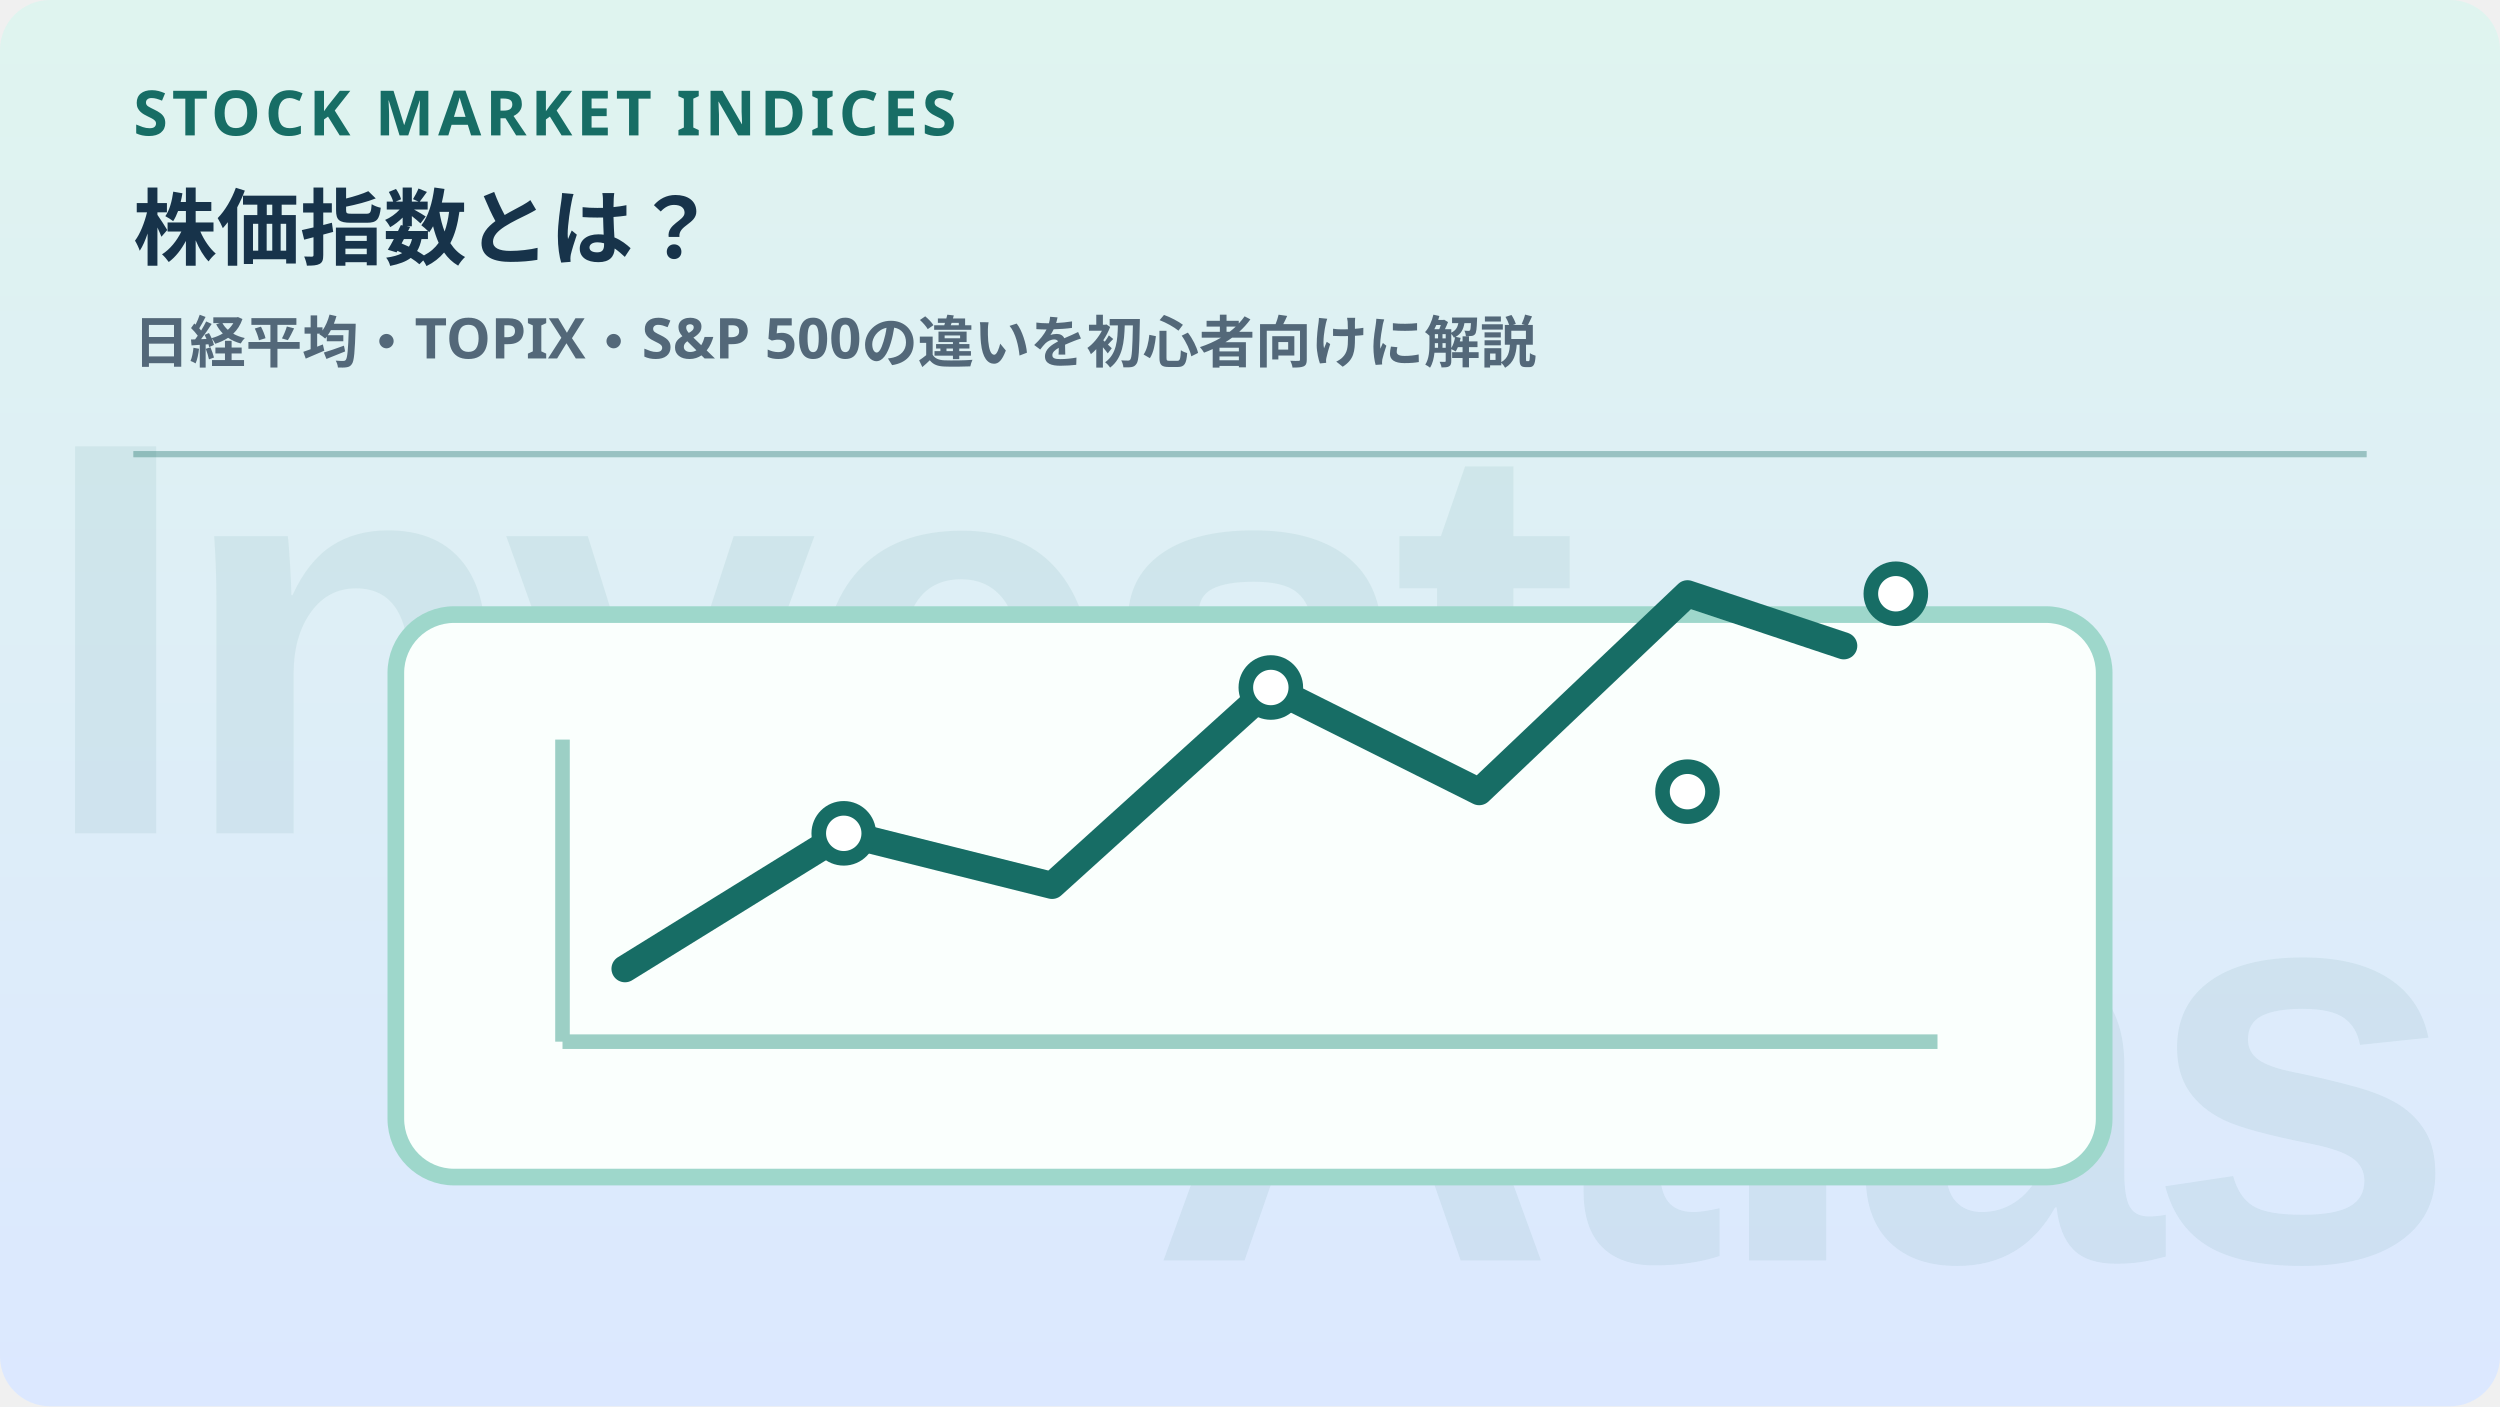
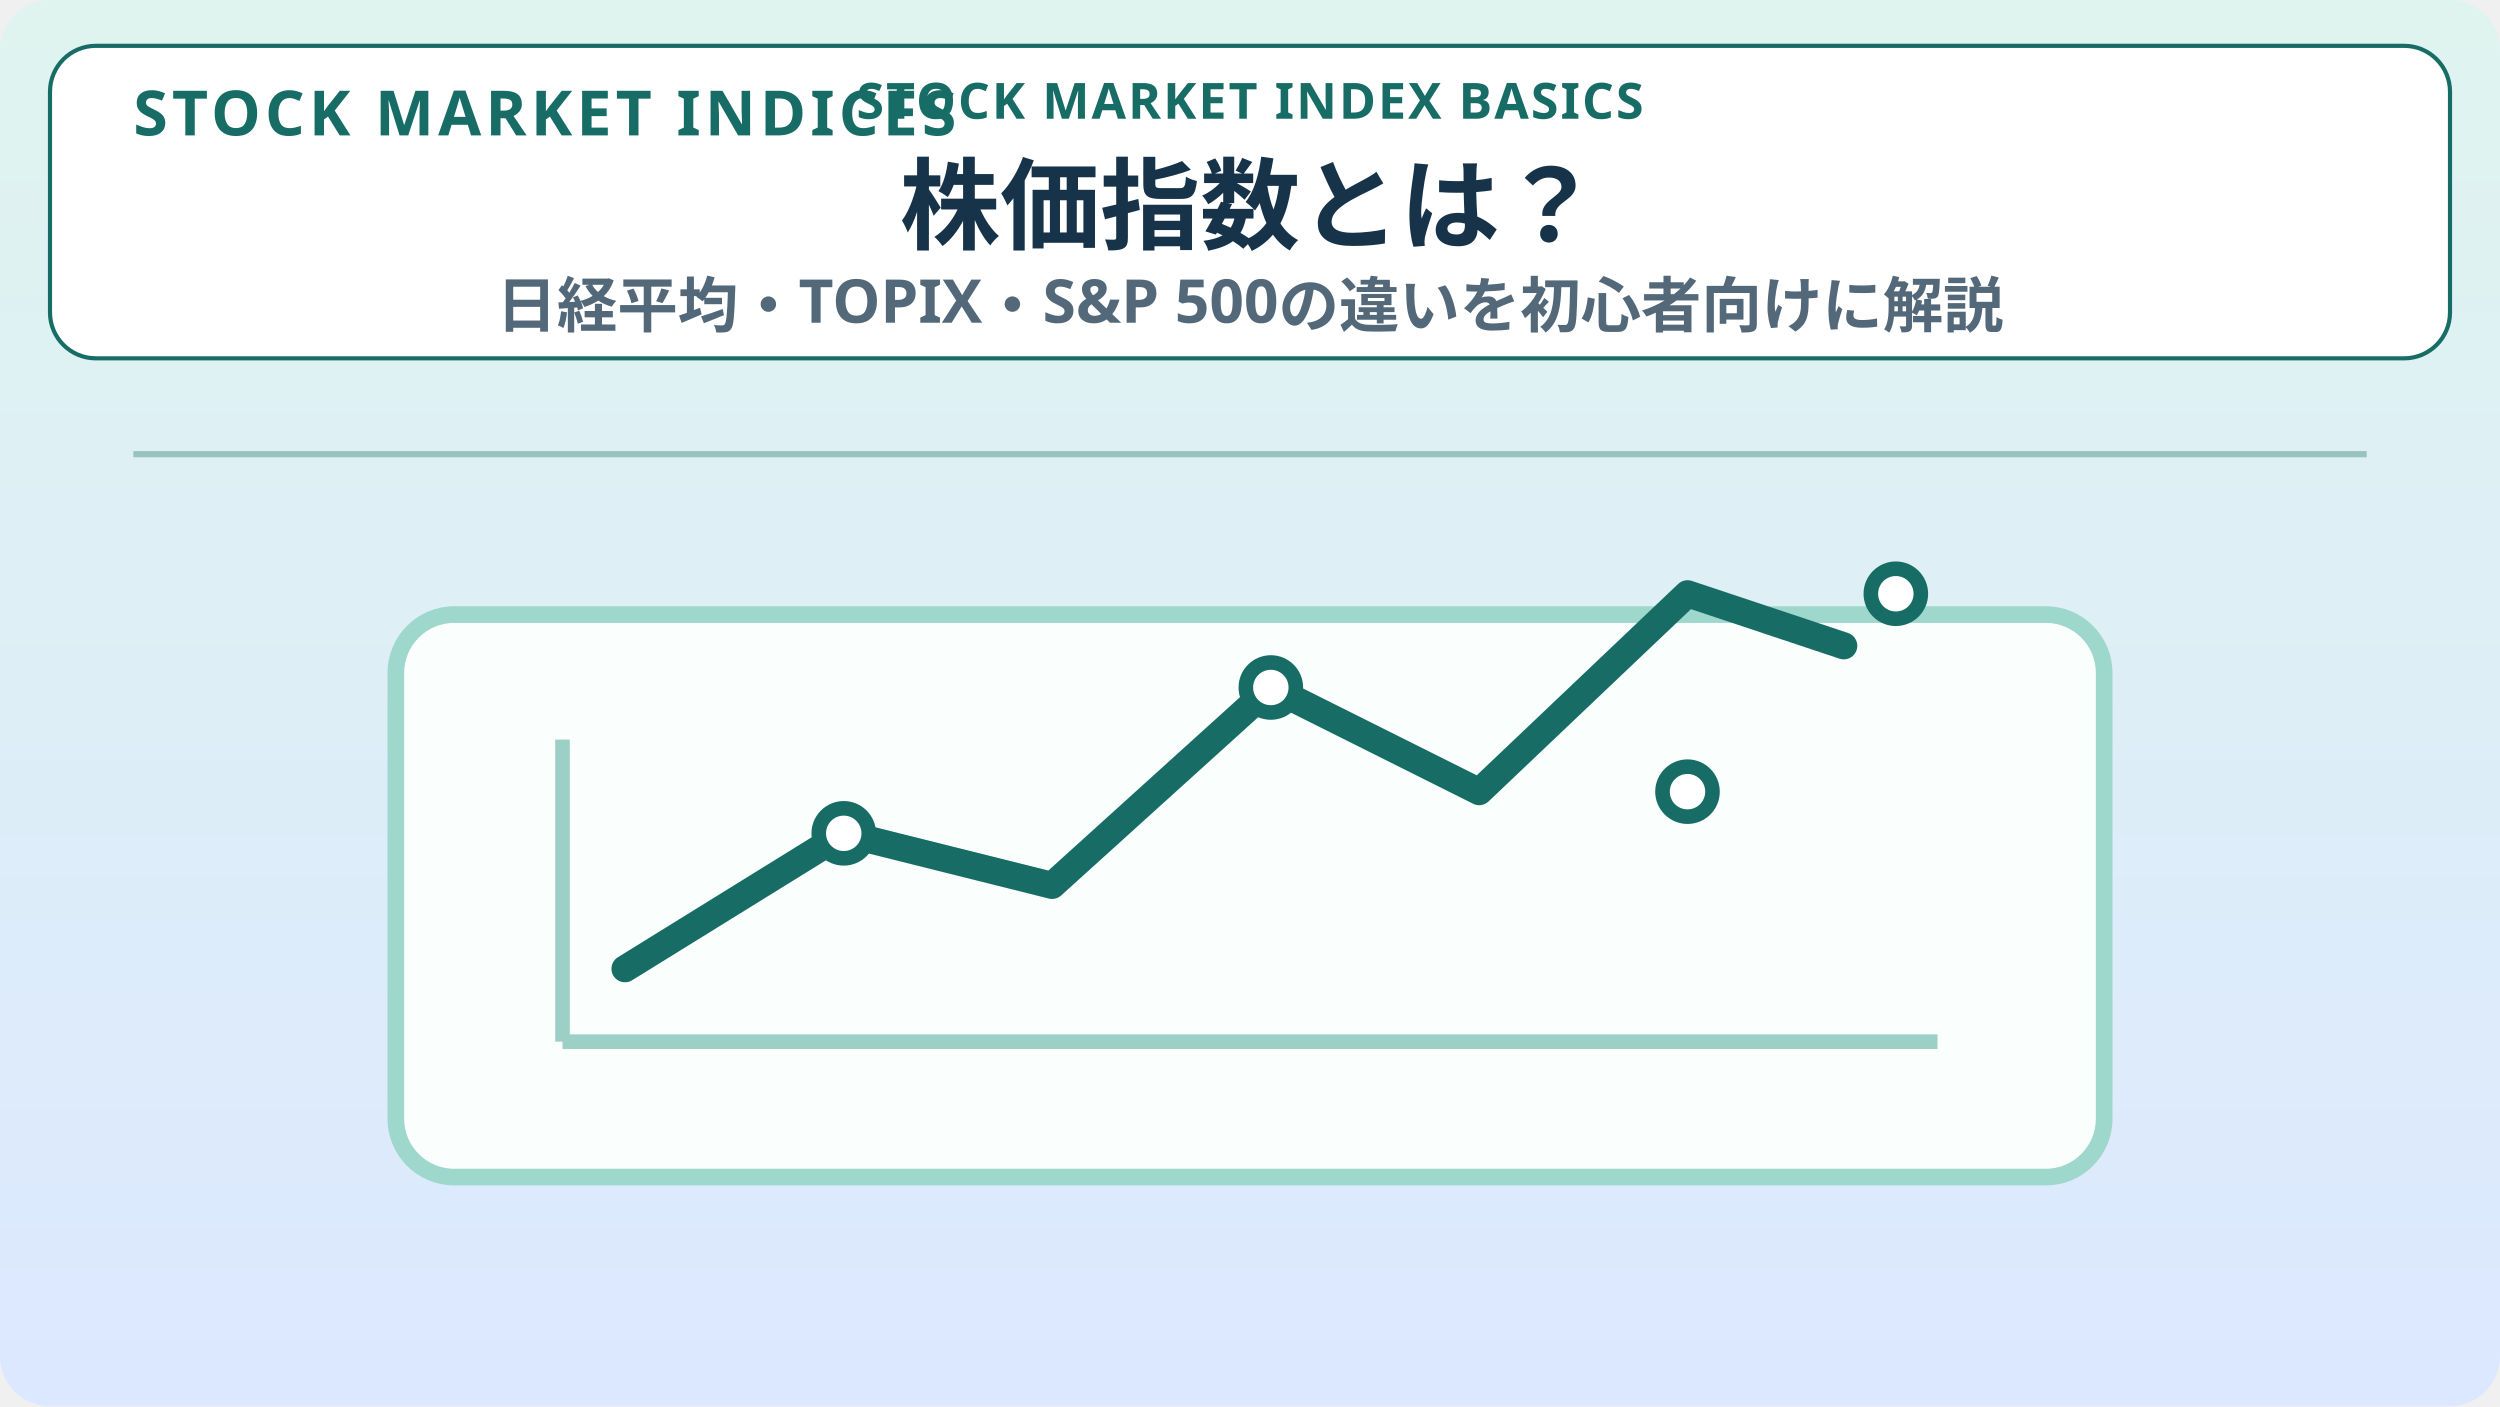
<svg xmlns="http://www.w3.org/2000/svg" width="1200" height="675" viewBox="0 0 1200 675" role="img" aria-label="株価指数とは？日経平均・TOPIX・S&amp;P 500の違いを初心者向けに解説">
  <defs>
    <linearGradient id="bg" x1="0" y1="0" x2="0" y2="1">
      <stop stop-color="#dff4ef" />
      <stop offset="1" stop-color="#dce8ff" />
    </linearGradient>
  </defs>
  <rect width="1200" height="675" rx="24" fill="url(#bg)" />
-   <g id="invest-atlas-watermark" font-family="Arial, Helvetica, sans-serif" font-weight="800" font-size="270" letter-spacing="-8" fill="#176d65" opacity="0.075">
-     <text x="18" y="400">Invest</text>
-     <text x="1180" y="605" text-anchor="end">Atlas</text>
-   </g>
+   <rect x="24" y="22" width="1152" height="150" rx="22" fill="#fff" stroke="#176d65" stroke-width="2" />
+   <text x="600" y="57" text-anchor="middle" font-family="sans-serif" font-size="24" font-weight="800" letter-spacing="1" fill="#176d65">STOCK MARKET INDEX BASICS</text>
+   <text x="600" y="116" text-anchor="middle" font-family="sans-serif" font-size="48" font-weight="800" fill="#17334a">株価指数とは？</text>
+   <text x="600" y="157" text-anchor="middle" font-family="sans-serif" font-size="29" font-weight="650" fill="#536879">日経平均・TOPIX・S&amp;P 500の違いを初心者向けに解説</text>
  <text x="64" y="65" font-family="sans-serif" font-size="30" font-weight="700" letter-spacing="2" fill="#176d65">STOCK MARKET INDICES</text>
-   <text x="64" y="124" font-family="sans-serif" font-size="40" font-weight="800" fill="#17334a">株価指数とは？</text>
-   <text x="64" y="174" font-family="sans-serif" font-size="27" font-weight="700" fill="#536879">日経平均・TOPIX・S&amp;P 500の違いを初心者向けに解説</text>
  <path d="M64 218H1136" stroke="#176d65" stroke-opacity=".35" stroke-width="3" />
  <g>
    <rect x="190" y="295" width="820" height="270" rx="28" fill="#fafffd" stroke="#9ed7cb" stroke-width="8" />
    <path d="M270 500H930M270 355V500" stroke="#9ccfc5" stroke-width="7" />
    <path d="M300 465l105-65 100 25 105-95 100 50 100-95 75 25" fill="none" stroke="#176d65" stroke-width="13" stroke-linecap="round" stroke-linejoin="round" />
    <g fill="#fff" stroke="#176d65" stroke-width="7">
      <circle cx="405" cy="400" r="12" />
      <circle cx="610" cy="330" r="12" />
      <circle cx="810" cy="380" r="12" />
      <circle cx="910" cy="285" r="12" />
    </g>
  </g>
</svg>
